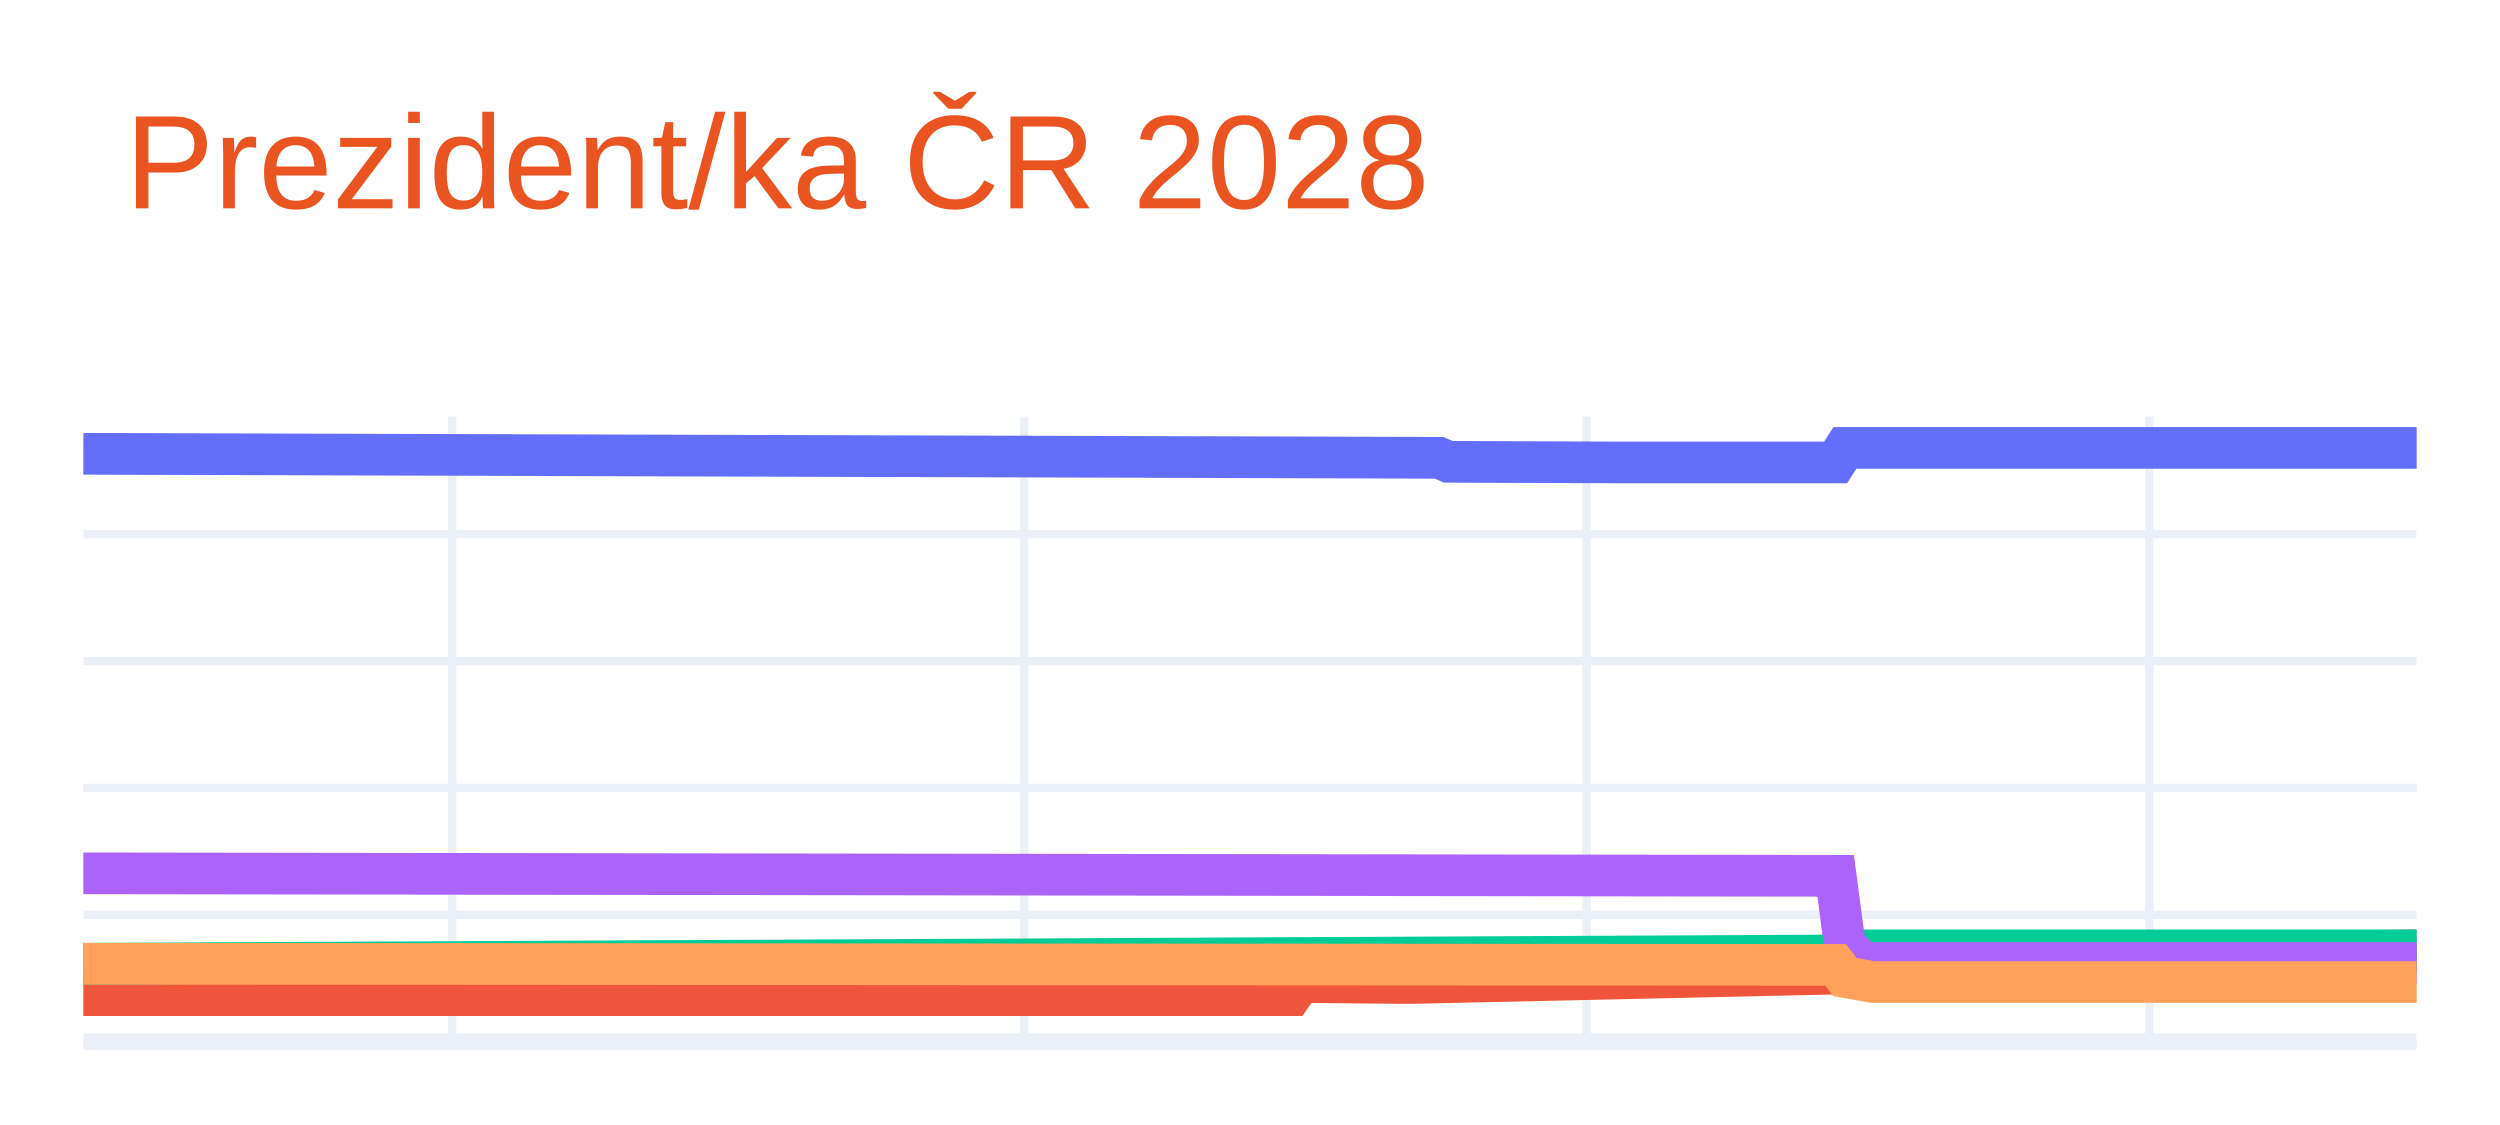
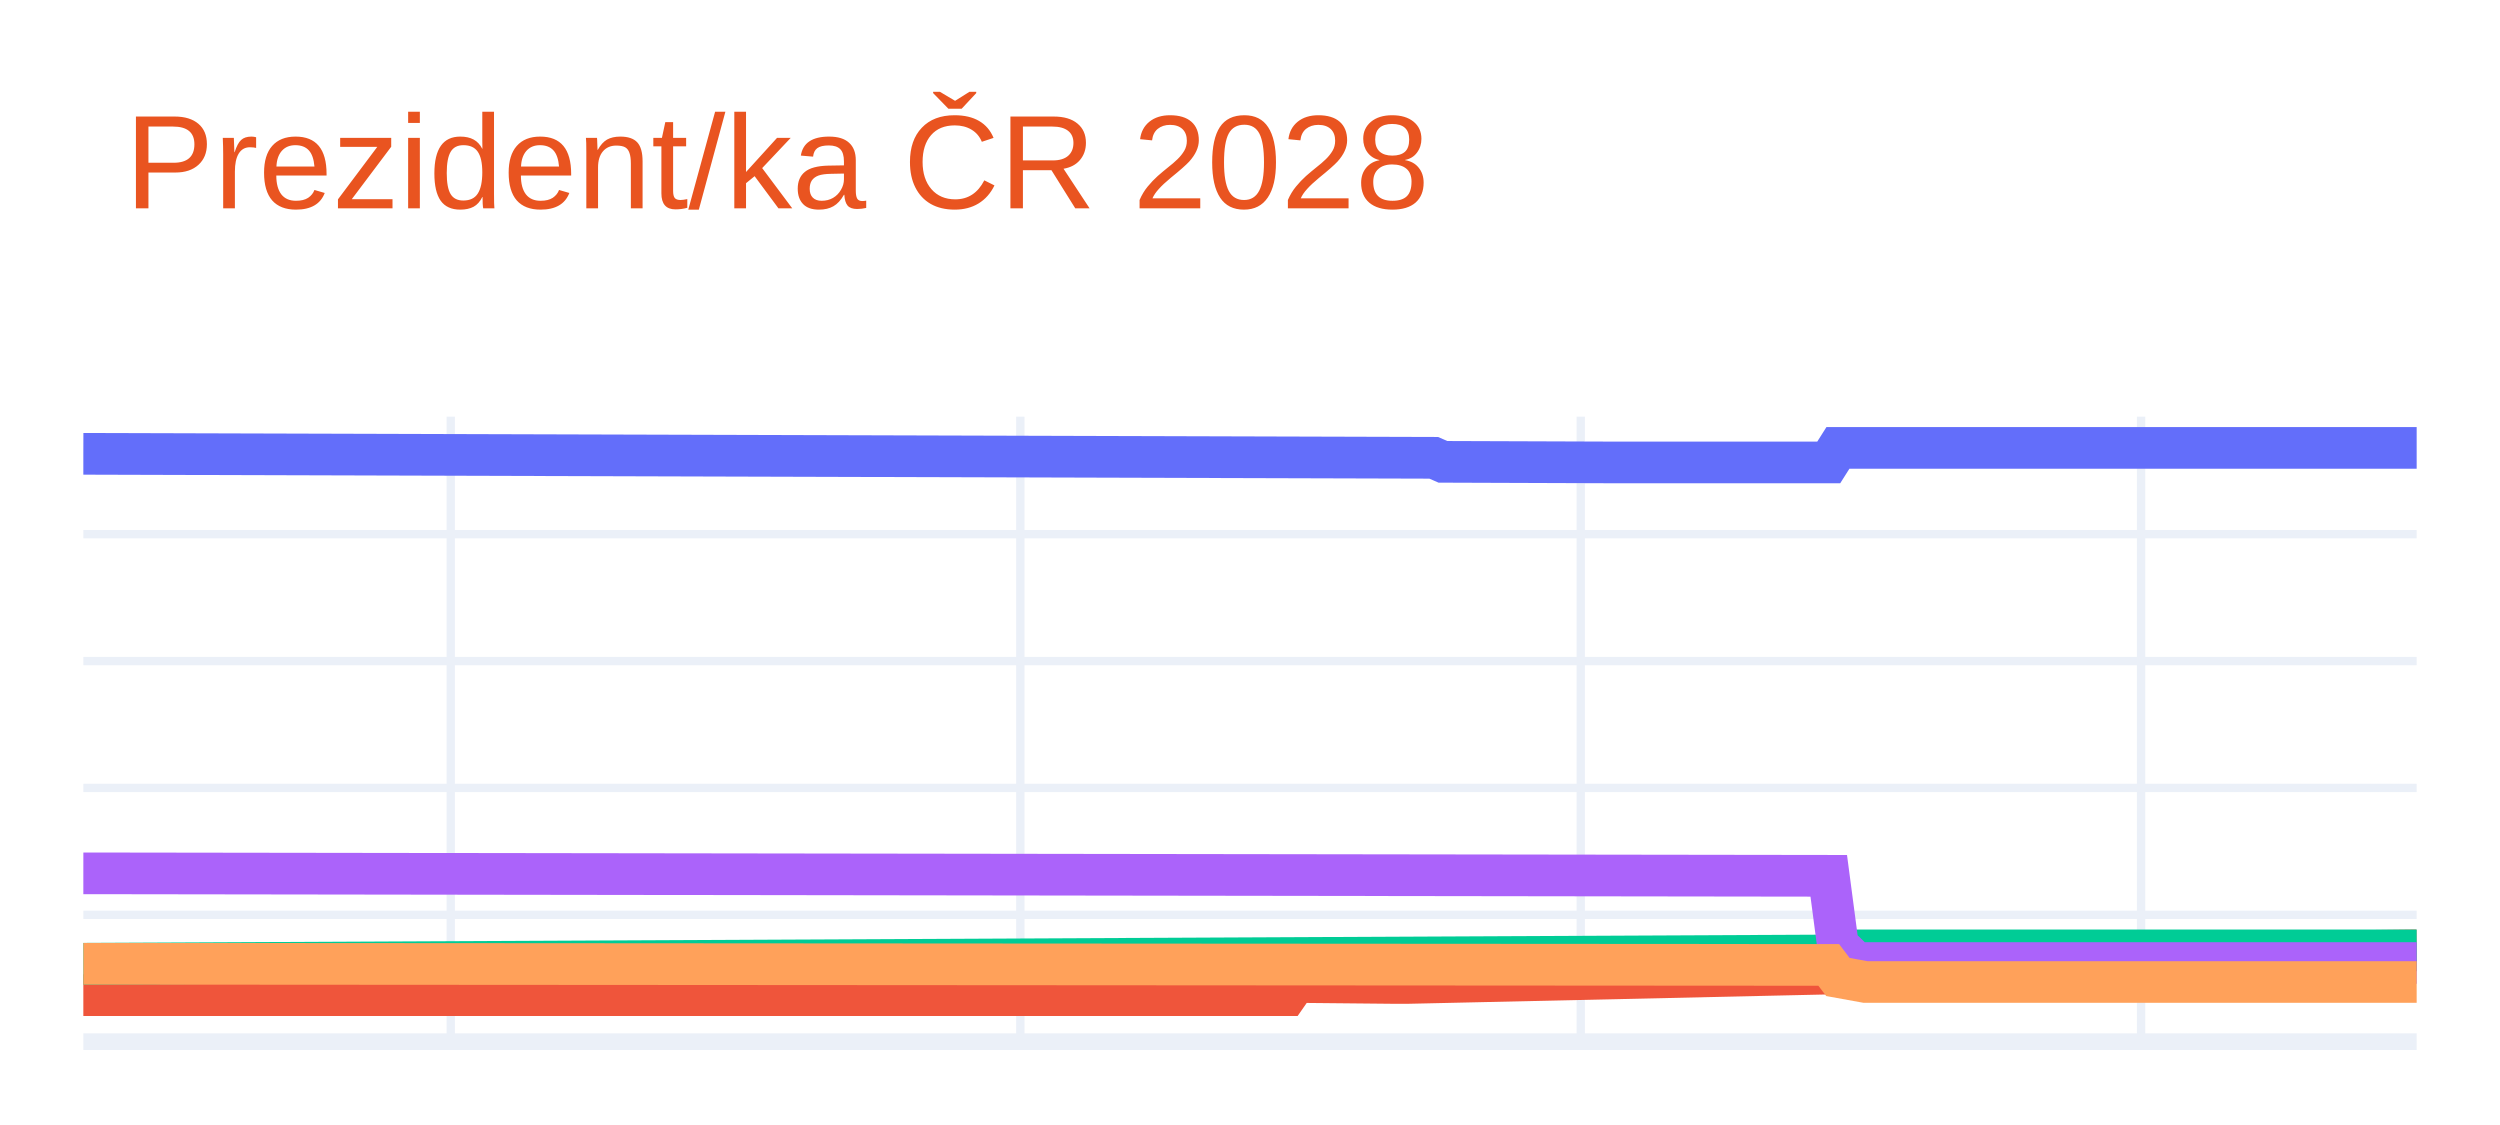
<svg xmlns="http://www.w3.org/2000/svg" class="main-svg" width="300" height="135" style="" viewBox="0 0 300 135">
  <rect x="0" y="0" width="300" height="135" style="fill: rgb(255, 255, 255); fill-opacity: 1;" />
-   <defs id="defs-460c50">
+   <defs id="defs-904f35">
    <g class="clips">
-       <clipPath id="clip460c50xyplot" class="plotclip">
+       <clipPath id="clip904f35xyplot" class="plotclip">
        <rect width="280" height="75" />
      </clipPath>
-       <clipPath class="axesclip" id="clip460c50x">
+       <clipPath class="axesclip" id="clip904f35x">
        <rect x="10" y="0" width="280" height="135" />
      </clipPath>
-       <clipPath class="axesclip" id="clip460c50y">
+       <clipPath class="axesclip" id="clip904f35y">
        <rect x="0" y="50" width="300" height="75" />
      </clipPath>
-       <clipPath class="axesclip" id="clip460c50xy">
+       <clipPath class="axesclip" id="clip904f35xy">
        <rect x="10" y="50" width="280" height="75" />
      </clipPath>
    </g>
    <g class="gradients" />
    <g class="patterns" />
  </defs>
  <g class="bglayer" />
  <g class="layer-below">
    <g class="imagelayer" />
    <g class="shapelayer" />
  </g>
  <g class="cartesianlayer">
    <g class="subplot xy">
      <g class="layer-subplot">
        <g class="shapelayer" />
        <g class="imagelayer" />
      </g>
      <g class="minor-gridlayer">
        <g class="x" />
        <g class="y" />
      </g>
      <g class="gridlayer">
        <g class="x">
-           <path class="xgrid crisp" transform="translate(54.27,0)" d="M0,50v75" style="stroke: rgb(235, 240, 248); stroke-opacity: 1; stroke-width: 1px;" />
-           <path class="xgrid crisp" transform="translate(122.89,0)" d="M0,50v75" style="stroke: rgb(235, 240, 248); stroke-opacity: 1; stroke-width: 1px;" />
-           <path class="xgrid crisp" transform="translate(190.4,0)" d="M0,50v75" style="stroke: rgb(235, 240, 248); stroke-opacity: 1; stroke-width: 1px;" />
-           <path class="xgrid crisp" transform="translate(257.91,0)" d="M0,50v75" style="stroke: rgb(235, 240, 248); stroke-opacity: 1; stroke-width: 1px;" />
+           <path class="xgrid crisp" transform="translate(54.09,0)" d="M0,50v75" style="stroke: rgb(235, 240, 248); stroke-opacity: 1; stroke-width: 1px;" />
+           <path class="xgrid crisp" transform="translate(122.44,0)" d="M0,50v75" style="stroke: rgb(235, 240, 248); stroke-opacity: 1; stroke-width: 1px;" />
+           <path class="xgrid crisp" transform="translate(189.69,0)" d="M0,50v75" style="stroke: rgb(235, 240, 248); stroke-opacity: 1; stroke-width: 1px;" />
+           <path class="xgrid crisp" transform="translate(256.93,0)" d="M0,50v75" style="stroke: rgb(235, 240, 248); stroke-opacity: 1; stroke-width: 1px;" />
        </g>
        <g class="y">
          <path class="ygrid crisp" transform="translate(0,109.78)" d="M10,0h280" style="stroke: rgb(235, 240, 248); stroke-opacity: 1; stroke-width: 1px;" />
          <path class="ygrid crisp" transform="translate(0,94.55)" d="M10,0h280" style="stroke: rgb(235, 240, 248); stroke-opacity: 1; stroke-width: 1px;" />
          <path class="ygrid crisp" transform="translate(0,79.33)" d="M10,0h280" style="stroke: rgb(235, 240, 248); stroke-opacity: 1; stroke-width: 1px;" />
          <path class="ygrid crisp" transform="translate(0,64.1)" d="M10,0h280" style="stroke: rgb(235, 240, 248); stroke-opacity: 1; stroke-width: 1px;" />
        </g>
      </g>
      <g class="zerolinelayer">
        <path class="yzl zl crisp" transform="translate(0,125)" d="M10,0h280" style="stroke: rgb(235, 240, 248); stroke-opacity: 1; stroke-width: 2px;" />
      </g>
      <path class="xlines-below" />
      <path class="ylines-below" />
      <g class="overlines-below" />
      <g class="xaxislayer-below" />
      <g class="yaxislayer-below" />
      <g class="overaxes-below" />
-       <g class="plot" transform="translate(10,50)" clip-path="url(#clip460c50xyplot)">
+       <g class="plot" transform="translate(10,50)" clip-path="url(#clip904f35xyplot)">
        <g class="scatterlayer mlayer">
-           <g class="trace scatter tracef51fde" style="stroke-miterlimit: 2; opacity: 1;">
+           <g class="trace scatter tracef608a3" style="stroke-miterlimit: 2; opacity: 1;">
            <g class="fills" />
            <g class="errorbars" />
            <g class="lines">
-               <path class="js-line" d="M0,4.46L162.69,4.94L163.79,5.42L183.72,5.49L184.82,5.49L210.28,5.49L211.38,3.75L280,3.75" style="vector-effect: none; fill: none; stroke: rgb(99, 110, 250); stroke-opacity: 1; stroke-width: 5px; opacity: 1;" />
+               <path class="js-line" d="M0,4.46L162.05,4.94L163.15,5.42L182.99,5.49L184.09,5.49L209.45,5.49L210.55,3.75L280,3.75" style="vector-effect: none; fill: none; stroke: rgb(99, 110, 250); stroke-opacity: 1; stroke-width: 5px; opacity: 1;" />
            </g>
            <g class="points" />
            <g class="text" />
          </g>
-           <g class="trace scatter trace2a5ae2" style="stroke-miterlimit: 2; opacity: 1;">
+           <g class="trace scatter trace173164" style="stroke-miterlimit: 2; opacity: 1;">
            <g class="fills" />
            <g class="errorbars" />
            <g class="lines">
-               <path class="js-line" d="M0,69.42L144.98,69.42L146.09,67.84L158.26,67.96L159.37,67.96L210.28,66.83L211.38,65.56L214.7,64.8L215.81,64.8L280,64.04" style="vector-effect: none; fill: none; stroke: rgb(239, 85, 59); stroke-opacity: 1; stroke-width: 5px; opacity: 1;" />
+               <path class="js-line" d="M0,69.42L144.41,69.42L145.51,67.84L157.64,67.96L158.74,67.96L209.45,66.83L210.55,65.56L212.76,64.8L213.86,64.8L280,64.04" style="vector-effect: none; fill: none; stroke: rgb(239, 85, 59); stroke-opacity: 1; stroke-width: 5px; opacity: 1;" />
            </g>
            <g class="points" />
            <g class="text" />
          </g>
-           <g class="trace scatter traceb229e1" style="stroke-miterlimit: 2; opacity: 1;">
+           <g class="trace scatter traced95c29" style="stroke-miterlimit: 2; opacity: 1;">
            <g class="fills" />
            <g class="errorbars" />
            <g class="lines">
-               <path class="js-line" d="M0,65.65L211.38,64.65L212.49,64.04L280,64.04" style="vector-effect: none; fill: none; stroke: rgb(0, 204, 150); stroke-opacity: 1; stroke-width: 5px; opacity: 1;" />
+               <path class="js-line" d="M0,65.65L210.55,64.65L211.65,64.04L280,64.04" style="vector-effect: none; fill: none; stroke: rgb(0, 204, 150); stroke-opacity: 1; stroke-width: 5px; opacity: 1;" />
            </g>
            <g class="points" />
            <g class="text" />
          </g>
-           <g class="trace scatter traceb6f568" style="stroke-miterlimit: 2; opacity: 1;">
+           <g class="trace scatter trace37540f" style="stroke-miterlimit: 2; opacity: 1;">
            <g class="fills" />
            <g class="errorbars" />
            <g class="lines">
-               <path class="js-line" d="M0,54.8L210.28,55.1L211.38,63.43L213.6,65.56L214.7,65.56L280,65.56" style="vector-effect: none; fill: none; stroke: rgb(171, 99, 250); stroke-opacity: 1; stroke-width: 5px; opacity: 1;" />
+               <path class="js-line" d="M0,54.8L209.45,55.1L210.55,63.43L212.76,65.56L213.86,65.56L280,65.56" style="vector-effect: none; fill: none; stroke: rgb(171, 99, 250); stroke-opacity: 1; stroke-width: 5px; opacity: 1;" />
            </g>
            <g class="points" />
            <g class="text" />
          </g>
-           <g class="trace scatter trace8ebcf4" style="stroke-miterlimit: 2; opacity: 1;">
+           <g class="trace scatter traceb994c3" style="stroke-miterlimit: 2; opacity: 1;">
            <g class="fills" />
            <g class="errorbars" />
            <g class="lines">
-               <path class="js-line" d="M0,65.65L210.28,65.79L211.38,67.24L214.7,67.84L215.81,67.84L280,67.84" style="vector-effect: none; fill: none; stroke: rgb(255, 161, 90); stroke-opacity: 1; stroke-width: 5px; opacity: 1;" />
+               <path class="js-line" d="M0,65.65L209.45,65.79L210.55,67.24L213.86,67.84L214.96,67.84L280,67.84" style="vector-effect: none; fill: none; stroke: rgb(255, 161, 90); stroke-opacity: 1; stroke-width: 5px; opacity: 1;" />
            </g>
            <g class="points" />
            <g class="text" />
          </g>
        </g>
      </g>
      <g class="overplot" />
      <path class="xlines-above crisp" d="M0,0" style="fill: none;" />
      <path class="ylines-above crisp" d="M0,0" style="fill: none;" />
      <g class="overlines-above" />
      <g class="xaxislayer-above" />
      <g class="yaxislayer-above" />
      <g class="overaxes-above" />
    </g>
  </g>
  <g class="polarlayer" />
  <g class="smithlayer" />
  <g class="ternarylayer" />
  <g class="geolayer" />
  <g class="funnelarealayer" />
  <g class="pielayer" />
  <g class="iciclelayer" />
  <g class="treemaplayer" />
  <g class="sunburstlayer" />
  <g class="glimages" />
-   <defs id="topdefs-460c50">
+   <defs id="topdefs-904f35">
    <g class="clips" />
  </defs>
  <g class="layer-above">
    <g class="imagelayer" />
    <g class="shapelayer" />
  </g>
  <g class="infolayer">
    <g class="g-gtitle">
      <text class="gtitle" x="15" y="25" text-anchor="start" dy="0em" style="font-family: Ubuntu, verdana, arial, sans-serif; font-size: 16px; fill: rgb(233, 84, 32); opacity: 1; font-weight: normal; white-space: pre;">Prezident/ka ČR 2028</text>
    </g>
    <g class="g-xtitle" />
    <g class="g-ytitle" />
  </g>
</svg>
